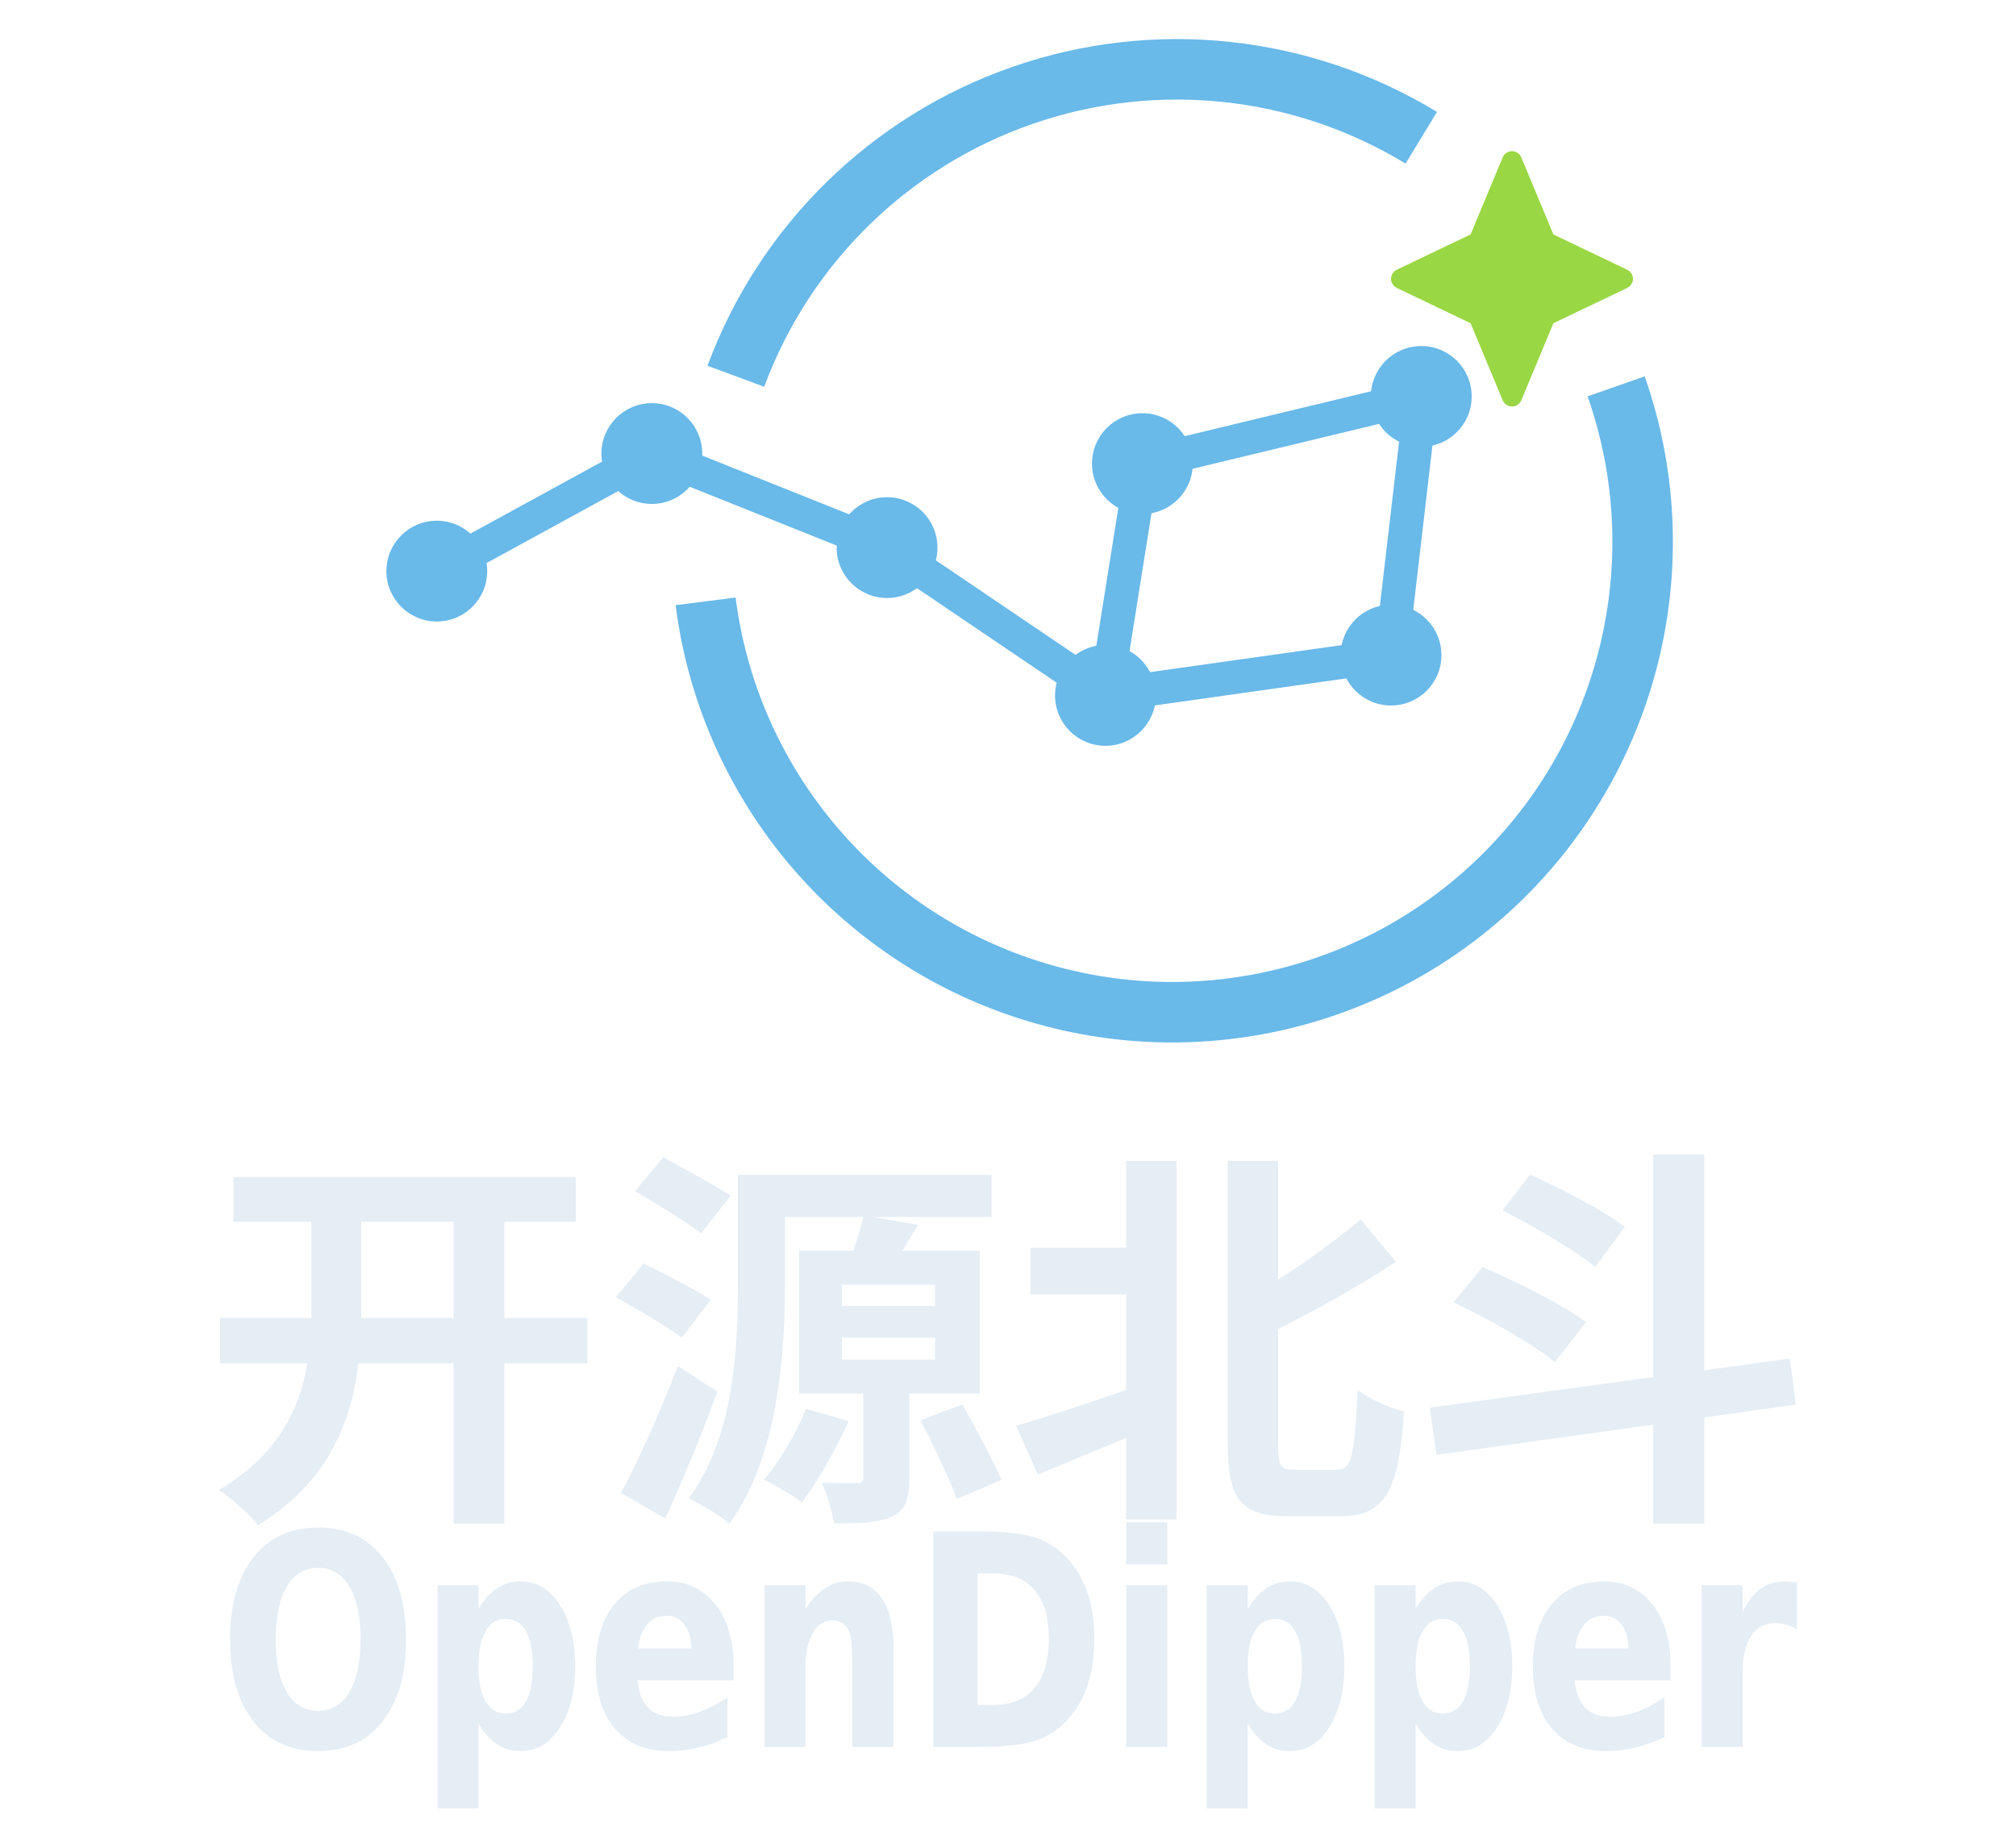
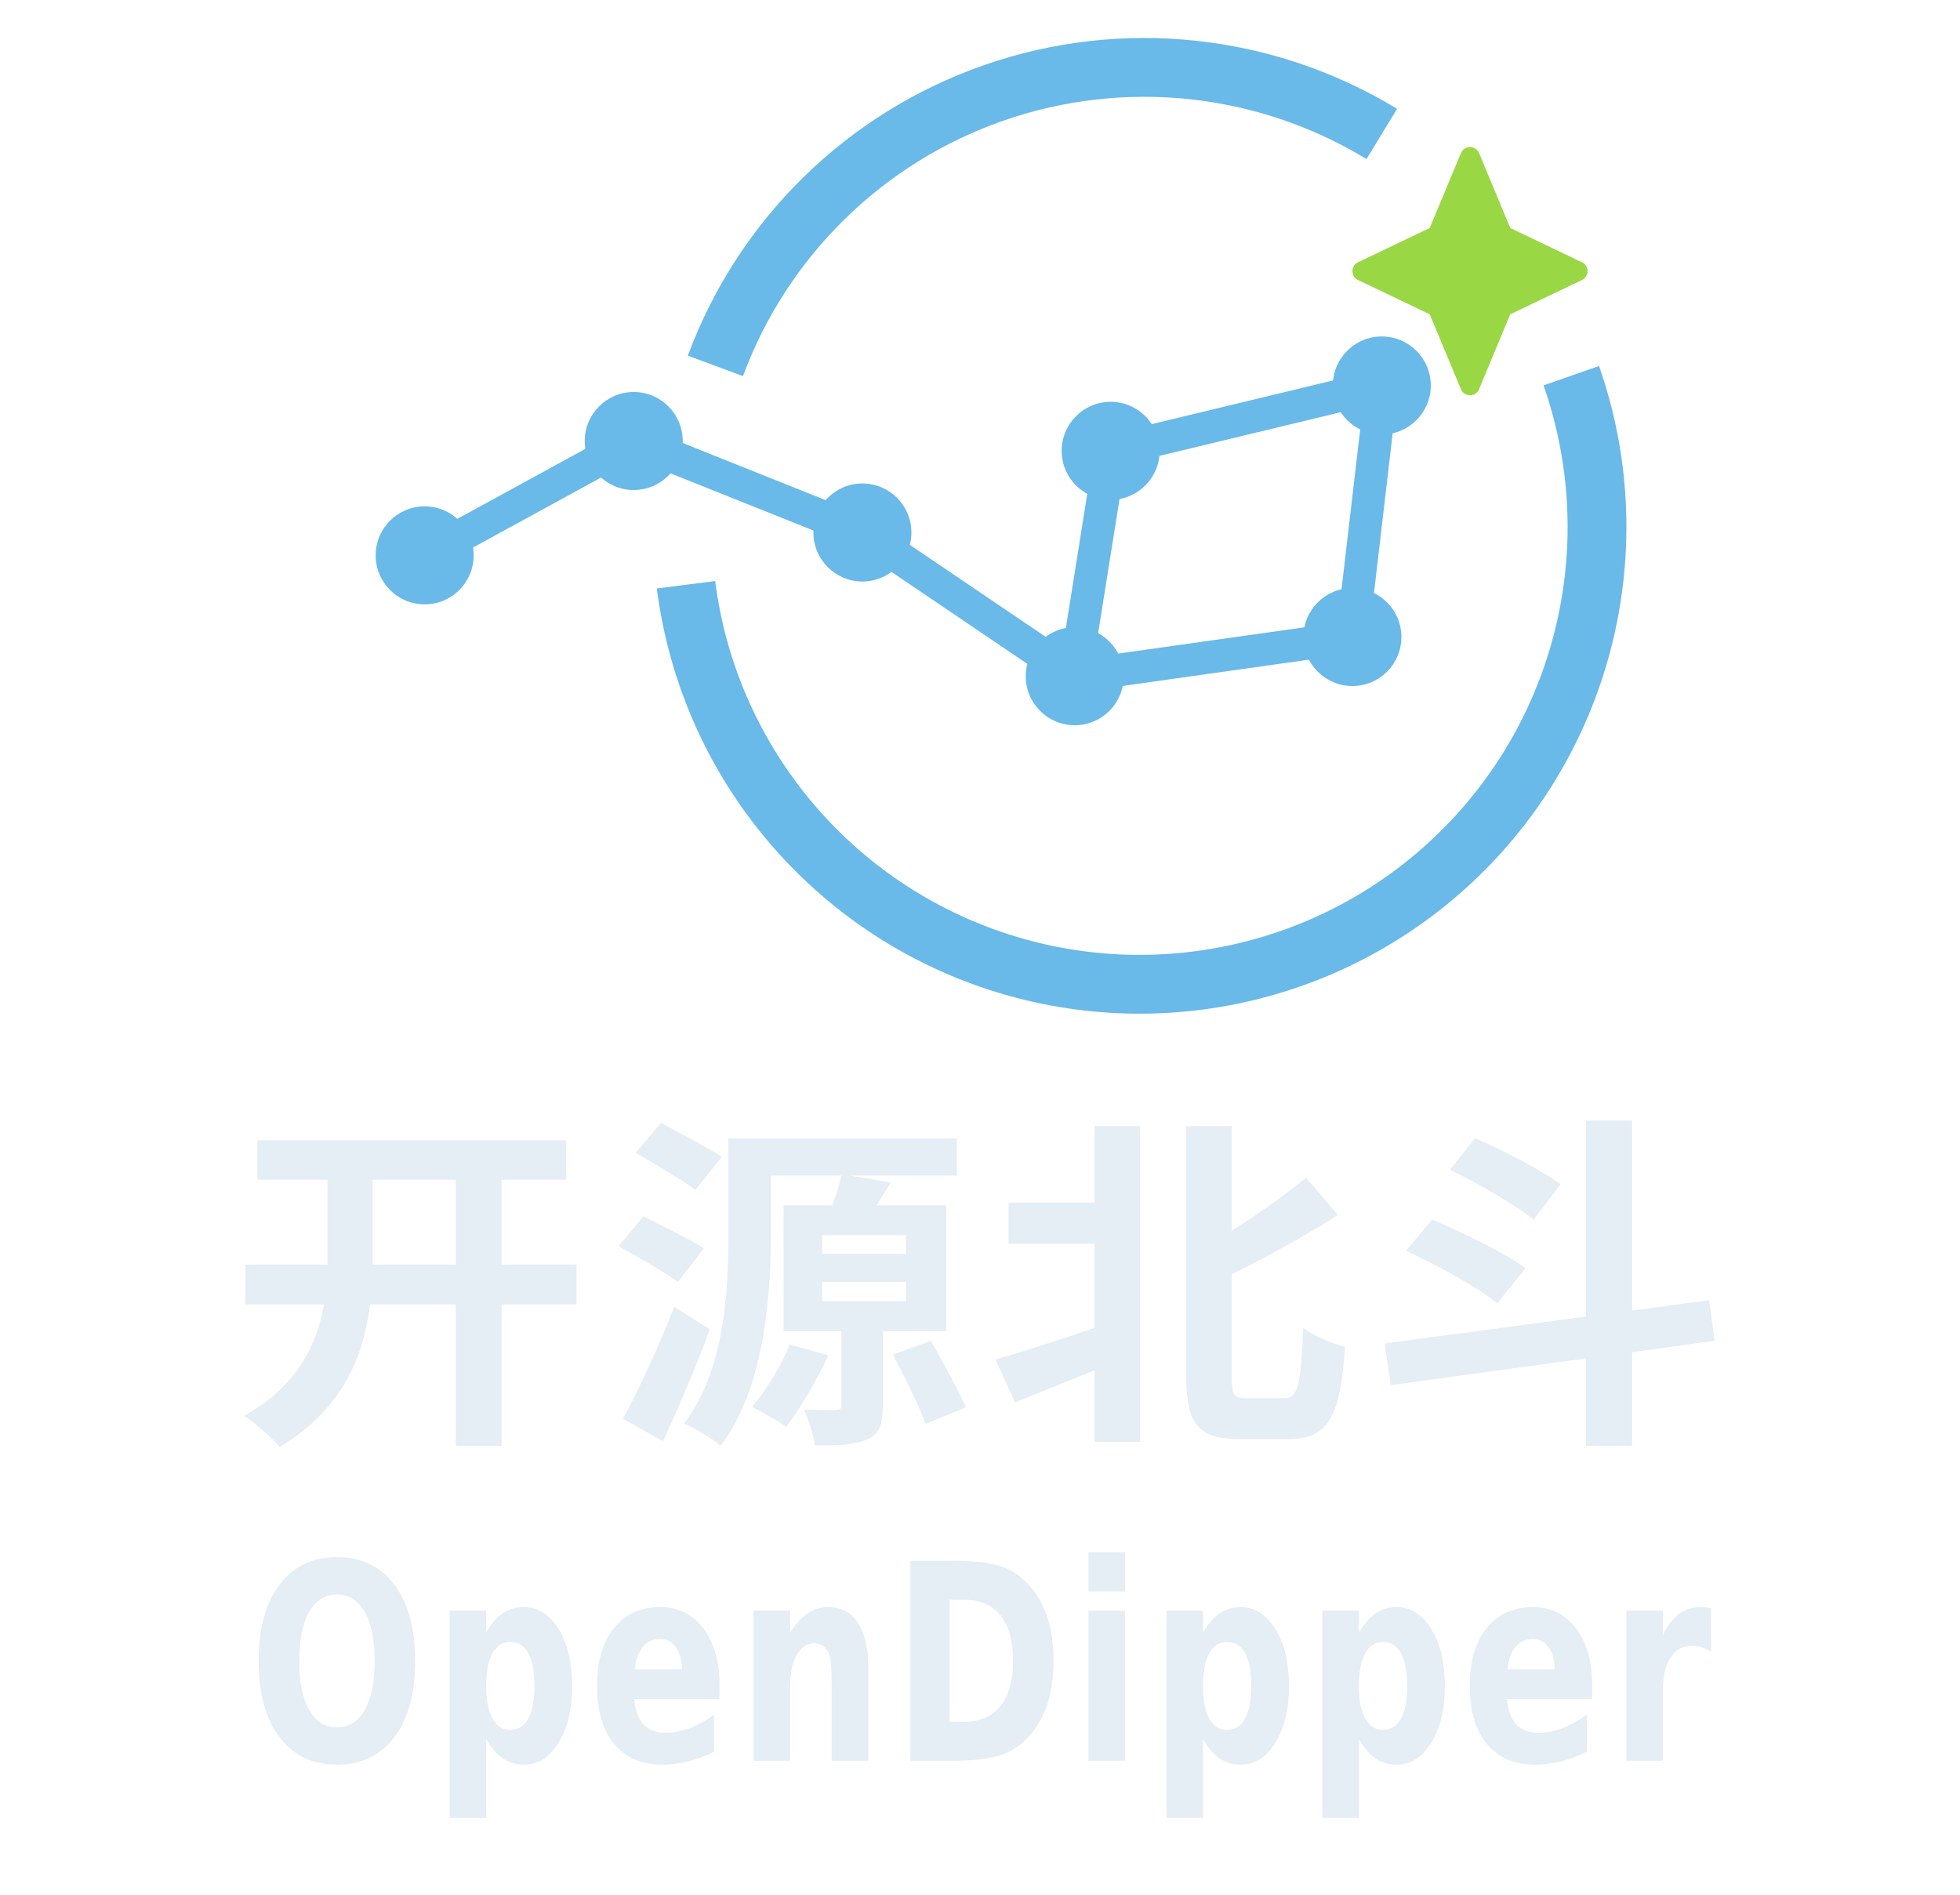
- <svg xmlns="http://www.w3.org/2000/svg" viewBox="0 0 600 550" width="600" height="550" role="img" aria-label="开源北斗 OpenDipper">
+ <svg xmlns="http://www.w3.org/2000/svg" viewBox="0 0 600 580" width="600" height="580" role="img" aria-label="开源北斗 OpenDipper">
  <g transform="translate(100 0)">
    <g fill="none" stroke="#69B9E9" stroke-width="18" stroke-linecap="butt">
      <path d="M119 112 A140 140 0 0 1 323 41" />
      <path d="M381 115 A140 140 0 1 1 110 179" />
    </g>
    <path d="M30 170 L94 135 L164 163 L229 207 L240 138 L323 118 L314 195 L229 207" fill="none" stroke="#69B9E9" stroke-width="10" stroke-linejoin="round" />
    <g fill="#69B9E9">
      <circle cx="30" cy="170" r="15" />
      <circle cx="94" cy="135" r="15" />
      <circle cx="164" cy="163" r="15" />
      <circle cx="229" cy="207" r="15" />
      <circle cx="240" cy="138" r="15" />
      <circle cx="323" cy="118" r="15" />
      <circle cx="314" cy="195" r="15" />
    </g>
    <path fill="#9AD744" stroke="#9AD744" stroke-width="6" stroke-linejoin="round" d="M350 48 L360 72 L383 83 L360 94 L350 118 L340 94 L317 83 L340 72Z" />
  </g>
  <g fill="#E5EDF5">
-     <path d="M135.0 363.674V392.339H107.52V388.946V363.674ZM65.52 392.339V405.794H91.44C89.16 419.6 82.68 433.172 65.16 443.468C68.76 445.808 74.28 450.839 76.8 453.998C97.68 441.128 104.52 423.461 106.68 405.794H135.0V453.53H150.12V405.794H174.84V392.339H150.12V363.674H171.36V350.336H69.48V363.674H92.64V388.829V392.339Z M250.56 398.189H278.28V404.741H250.56ZM250.56 382.394H278.28V388.712H250.56ZM239.88 419.366C236.88 426.737 232.08 434.927 227.4 440.426C230.64 442.064 236.04 445.106 238.68 447.212C243.24 441.128 248.88 431.3 252.6 422.993ZM273.96 422.759C277.8 430.247 282.6 440.075 284.76 446.159L298.08 440.543C295.56 434.81 290.4 425.099 286.44 418.079ZM189.0 354.548C195.24 358.292 204.36 363.674 208.68 367.067L217.44 355.952C212.76 352.793 203.4 347.762 197.4 344.486ZM183.36 386.138C189.6 389.648 198.6 394.913 202.92 398.189L211.56 386.84C206.76 383.798 197.64 379.118 191.52 376.076ZM184.8 444.404 198.0 452.009C203.28 440.426 208.92 426.854 213.48 414.218L201.72 406.613C196.56 420.302 189.72 435.278 184.8 444.404ZM237.84 372.332V414.803H256.92V439.841C256.92 441.128 256.44 441.479 255.0 441.479C253.68 441.479 248.76 441.479 244.56 441.362C246.12 444.755 247.68 449.786 248.16 453.413C255.72 453.53 261.24 453.296 265.44 451.424C269.64 449.552 270.6 446.159 270.6 440.192V414.803H291.6V372.332H268.56L273.24 364.61L259.68 362.27H295.08V349.751H219.6V382.16C219.6 401.114 218.52 427.907 204.96 446.042C208.44 447.563 214.56 451.307 217.08 453.53C231.48 433.991 233.64 402.986 233.64 382.16V362.27H256.92C256.32 365.312 255.12 368.939 253.92 372.332Z M302.4 424.397 308.88 438.905 335.16 428.024V452.243H350.16V345.539H335.16V371.396H306.72V385.319H335.16V413.75C322.92 417.962 310.68 422.057 302.4 424.397ZM405.0 362.972C398.4 368.471 389.52 375.14 380.4 380.873V345.539H365.4V429.779C365.4 446.276 369.36 451.307 383.16 451.307C385.8 451.307 396.48 451.307 399.24 451.307C412.8 451.307 416.4 442.649 417.84 420.068C413.88 419.249 407.52 416.441 404.04 413.75C403.2 432.587 402.48 437.501 397.8 437.501C395.76 437.501 387.36 437.501 385.44 437.501C381.0 437.501 380.4 436.448 380.4 429.896V395.615C392.28 389.648 404.88 382.511 415.44 375.608Z M447.12 360.281C456.36 364.961 468.84 372.215 474.72 377.129L483.6 365.195C477.24 360.281 464.4 353.729 455.4 349.634ZM432.6 387.659C442.68 392.456 456.36 400.061 462.72 405.443L472.08 393.509C465.12 388.361 450.96 381.341 441.24 377.129ZM425.52 419.015 427.56 433.055 492.0 424.046V453.53H507.24V421.94L534.48 418.079L532.68 404.39L507.24 407.9V343.667H492.0V409.889Z" />
-     <path d="M94.658 466.676Q88.659 466.676 85.352 472.262Q82.045 477.848 82.045 487.988Q82.045 498.086 85.352 503.672Q88.659 509.258 94.658 509.258Q100.692 509.258 103.999 503.672Q107.306 498.086 107.306 487.988Q107.306 477.848 103.999 472.262Q100.692 466.676 94.658 466.676ZM94.658 454.688Q106.931 454.688 113.885 463.539Q120.84 472.391 120.84 487.988Q120.84 503.543 113.885 512.395Q106.931 521.246 94.658 521.246Q82.42 521.246 75.449 512.395Q68.477 503.543 68.477 487.988Q68.477 472.391 75.449 463.539Q82.42 454.688 94.658 454.688Z M142.419 513.039V538.305H130.214V471.875H142.419V478.922Q144.941 474.711 148.009 472.713Q151.077 470.715 155.066 470.715Q162.123 470.715 166.657 477.783Q171.191 484.852 171.191 495.98Q171.191 507.109 166.657 514.178Q162.123 521.246 155.066 521.246Q151.077 521.246 148.009 519.248Q144.941 517.25 142.419 513.039ZM150.532 481.887Q146.612 481.887 144.515 485.518Q142.419 489.148 142.419 495.98Q142.419 502.812 144.515 506.443Q146.612 510.074 150.532 510.074Q154.452 510.074 156.515 506.465Q158.577 502.855 158.577 495.98Q158.577 489.105 156.515 485.496Q154.452 481.887 150.532 481.887Z M218.303 495.809V500.191H189.77Q190.213 505.605 192.872 508.312Q195.531 511.02 200.304 511.02Q204.156 511.02 208.195 509.58Q212.235 508.141 216.496 505.219V517.078Q212.167 519.141 207.837 520.193Q203.508 521.246 199.179 521.246Q188.815 521.246 183.071 514.607Q177.327 507.969 177.327 495.98Q177.327 484.207 182.969 477.461Q188.611 470.715 198.497 470.715Q207.497 470.715 212.9 477.547Q218.303 484.379 218.303 495.809ZM205.758 490.695Q205.758 486.312 203.73 483.627Q201.701 480.941 198.429 480.941Q194.883 480.941 192.667 483.455Q190.452 485.969 189.906 490.695Z M265.927 490.695V520.0H253.655V515.23V497.57Q253.655 491.34 253.433 488.977Q253.211 486.613 252.666 485.496Q251.95 483.992 250.723 483.154Q249.496 482.316 247.927 482.316Q244.109 482.316 241.928 486.033Q239.746 489.75 239.746 496.324V520.0H227.542V471.875H239.746V478.922Q242.507 474.711 245.609 472.713Q248.711 470.715 252.461 470.715Q259.075 470.715 262.501 475.828Q265.927 480.941 265.927 490.695Z M290.915 468.352V507.496H295.619Q303.665 507.496 307.909 502.469Q312.153 497.441 312.153 487.859Q312.153 478.32 307.926 473.336Q303.699 468.352 295.619 468.352ZM277.79 455.848H291.631Q303.222 455.848 308.898 457.932Q314.574 460.016 318.63 465.0Q322.21 469.34 323.948 475.012Q325.687 480.684 325.687 487.859Q325.687 495.121 323.948 500.814Q322.21 506.508 318.63 510.848Q314.539 515.832 308.812 517.916Q303.085 520.0 291.631 520.0H277.79Z M335.198 471.875H347.402V520.0H335.198ZM335.198 453.141H347.402V465.688H335.198Z M371.334 513.039V538.305H359.129V471.875H371.334V478.922Q373.856 474.711 376.924 472.713Q379.992 470.715 383.981 470.715Q391.038 470.715 395.572 477.783Q400.106 484.852 400.106 495.98Q400.106 507.109 395.572 514.178Q391.038 521.246 383.981 521.246Q379.992 521.246 376.924 519.248Q373.856 517.25 371.334 513.039ZM379.447 481.887Q375.527 481.887 373.43 485.518Q371.334 489.148 371.334 495.98Q371.334 502.812 373.43 506.443Q375.527 510.074 379.447 510.074Q383.367 510.074 385.43 506.465Q387.492 502.855 387.492 495.98Q387.492 489.105 385.43 485.496Q383.367 481.887 379.447 481.887Z M421.31 513.039V538.305H409.105V471.875H421.31V478.922Q423.832 474.711 426.9 472.713Q429.968 470.715 433.957 470.715Q441.014 470.715 445.548 477.783Q450.082 484.852 450.082 495.98Q450.082 507.109 445.548 514.178Q441.014 521.246 433.957 521.246Q429.968 521.246 426.9 519.248Q423.832 517.25 421.31 513.039ZM429.423 481.887Q425.503 481.887 423.406 485.518Q421.31 489.148 421.31 495.98Q421.31 502.812 423.406 506.443Q425.503 510.074 429.423 510.074Q433.343 510.074 435.406 506.465Q437.468 502.855 437.468 495.98Q437.468 489.105 435.406 485.496Q433.343 481.887 429.423 481.887Z M497.194 495.809V500.191H468.661Q469.104 505.605 471.763 508.312Q474.422 511.02 479.195 511.02Q483.047 511.02 487.086 509.58Q491.126 508.141 495.387 505.219V517.078Q491.058 519.141 486.728 520.193Q482.399 521.246 478.07 521.246Q467.706 521.246 461.962 514.607Q456.218 507.969 456.218 495.98Q456.218 484.207 461.86 477.461Q467.502 470.715 477.388 470.715Q486.388 470.715 491.791 477.547Q497.194 484.379 497.194 495.809ZM484.649 490.695Q484.649 486.312 482.621 483.627Q480.592 480.941 477.32 480.941Q473.774 480.941 471.558 483.455Q469.342 485.969 468.797 490.695Z M534.795 484.98Q533.193 484.035 531.608 483.584Q530.023 483.133 528.421 483.133Q523.716 483.133 521.176 486.936Q518.637 490.738 518.637 497.828V520.0H506.433V471.875H518.637V479.781Q520.989 475.055 524.04 472.885Q527.091 470.715 531.352 470.715Q531.966 470.715 532.682 470.779Q533.398 470.844 534.761 471.059Z" />
+     <path d="M139.531 361.132V387.102H114.055V384.028V361.132ZM75.118 387.102V399.292H99.148C97.034 411.8 91.026 424.096 74.784 433.424C78.121 435.544 83.239 440.102 85.575 442.964C104.933 431.304 111.274 415.298 113.276 399.292H139.531V442.54H153.549V399.292H176.466V387.102H153.549V361.132H173.24V349.048H78.789V361.132H100.26V383.922V387.102Z M251.665 392.402H277.364V398.338H251.665ZM251.665 378.092H277.364V383.816H251.665ZM241.764 411.588C238.983 418.266 234.532 425.686 230.194 430.668C233.197 432.152 238.204 434.908 240.651 436.816C244.879 431.304 250.108 422.4 253.556 414.874ZM273.359 414.662C276.919 421.446 281.369 430.35 283.371 435.862L295.72 430.774C293.384 425.58 288.6 416.782 284.929 410.422ZM194.594 352.864C200.379 356.256 208.834 361.132 212.839 364.206L220.96 354.136C216.621 351.274 207.944 346.716 202.381 343.748ZM189.365 381.484C195.15 384.664 203.494 389.434 207.499 392.402L215.509 382.12C211.059 379.364 202.604 375.124 196.93 372.368ZM190.7 434.272 202.938 441.162C207.833 430.668 213.061 418.372 217.289 406.924L206.386 400.034C201.602 412.436 195.261 426.004 190.7 434.272ZM239.873 368.976V407.454H257.561V430.138C257.561 431.304 257.116 431.622 255.781 431.622C254.558 431.622 249.996 431.622 246.102 431.516C247.549 434.59 248.995 439.148 249.44 442.434C256.449 442.54 261.566 442.328 265.46 440.632C269.354 438.936 270.244 435.862 270.244 430.456V407.454H289.712V368.976H268.353L272.691 361.98L260.12 359.86H292.939V348.518H222.963V377.88C222.963 395.052 221.961 419.326 209.39 435.756C212.616 437.134 218.29 440.526 220.626 442.54C233.976 424.838 235.979 396.748 235.979 377.88V359.86H257.561C257.005 362.616 255.892 365.902 254.78 368.976Z M304.725 416.146 310.733 429.29 335.096 419.432V441.374H349.002V344.702H335.096V368.128H308.73V380.742H335.096V406.5C323.749 410.316 312.401 414.026 304.725 416.146ZM399.844 360.496C393.725 365.478 385.493 371.52 377.038 376.714V344.702H363.131V421.022C363.131 435.968 366.803 440.526 379.596 440.526C382.044 440.526 391.945 440.526 394.504 440.526C407.075 440.526 410.413 432.682 411.748 412.224C408.076 411.482 402.18 408.938 398.954 406.5C398.175 423.566 397.507 428.018 393.169 428.018C391.278 428.018 383.49 428.018 381.71 428.018C377.594 428.018 377.038 427.064 377.038 421.128V390.07C388.051 384.664 399.733 378.198 409.523 371.944Z M443.892 358.058C452.459 362.298 464.029 368.87 469.48 373.322L477.712 362.51C471.816 358.058 459.913 352.122 451.569 348.412ZM430.431 382.862C439.776 387.208 452.459 394.098 458.355 398.974L467.033 388.162C460.58 383.498 447.452 377.138 438.441 373.322ZM423.868 411.27 425.759 423.99 485.5 415.828V442.54H499.629V413.92L524.883 410.422L523.214 398.02L499.629 401.2V343.006H485.5V403.002Z" />
+     <path d="M103.134 488.1Q97.645 488.1 94.62 493.432Q91.594 498.764 91.594 508.443Q91.594 518.082 94.62 523.414Q97.645 528.746 103.134 528.746Q108.655 528.746 111.68 523.414Q114.705 518.082 114.705 508.443Q114.705 498.764 111.68 493.432Q108.655 488.1 103.134 488.1ZM103.134 476.656Q114.362 476.656 120.725 485.105Q127.087 493.555 127.087 508.443Q127.087 523.291 120.725 531.74Q114.362 540.189 103.134 540.189Q91.937 540.189 85.559 531.74Q79.181 523.291 79.181 508.443Q79.181 493.555 85.559 485.105Q91.937 476.656 103.134 476.656Z M148.83 532.355V556.473H137.664V493.062H148.83V499.789Q151.138 495.77 153.945 493.862Q156.752 491.955 160.401 491.955Q166.857 491.955 171.005 498.702Q175.153 505.449 175.153 516.072Q175.153 526.695 171.005 533.442Q166.857 540.189 160.401 540.189Q156.752 540.189 153.945 538.282Q151.138 536.375 148.83 532.355ZM156.253 502.619Q152.666 502.619 150.748 506.085Q148.83 509.551 148.83 516.072Q148.83 522.594 150.748 526.06Q152.666 529.525 156.253 529.525Q159.839 529.525 161.726 526.08Q163.613 522.635 163.613 516.072Q163.613 509.51 161.726 506.064Q159.839 502.619 156.253 502.619Z M220.256 515.908V520.092H194.151Q194.556 525.26 196.989 527.844Q199.422 530.428 203.788 530.428Q207.313 530.428 211.009 529.054Q214.704 527.68 218.603 524.891V536.211Q214.642 538.18 210.681 539.185Q206.72 540.189 202.759 540.189Q193.278 540.189 188.022 533.853Q182.767 527.516 182.767 516.072Q182.767 504.834 187.929 498.395Q193.091 491.955 202.135 491.955Q210.369 491.955 215.313 498.477Q220.256 504.998 220.256 515.908ZM208.779 511.027Q208.779 506.844 206.923 504.28Q205.067 501.717 202.073 501.717Q198.829 501.717 196.802 504.116Q194.775 506.516 194.276 511.027Z M265.827 511.027V539.0H254.599V534.447V517.59Q254.599 511.643 254.396 509.387Q254.193 507.131 253.694 506.064Q253.039 504.629 251.917 503.829Q250.794 503.029 249.359 503.029Q245.866 503.029 243.87 506.577Q241.874 510.125 241.874 516.4V539.0H230.708V493.062H241.874V499.789Q244.4 495.77 247.238 493.862Q250.076 491.955 253.507 491.955Q259.558 491.955 262.692 496.836Q265.827 501.717 265.827 511.027Z M290.688 489.699V527.064H294.992Q302.353 527.064 306.236 522.266Q310.119 517.467 310.119 508.32Q310.119 499.215 306.251 494.457Q302.384 489.699 294.992 489.699ZM278.68 477.764H291.343Q301.947 477.764 307.14 479.753Q312.333 481.742 316.045 486.5Q319.32 490.643 320.91 496.057Q322.501 501.471 322.501 508.32Q322.501 515.252 320.91 520.687Q319.32 526.121 316.045 530.264Q312.302 535.021 307.062 537.011Q301.823 539.0 291.343 539.0H278.68Z M333.202 493.062H344.368V539.0H333.202ZM333.202 475.18H344.368V487.156H333.202Z M368.263 532.355V556.473H357.097V493.062H368.263V499.789Q370.571 495.77 373.378 493.862Q376.185 491.955 379.834 491.955Q386.29 491.955 390.438 498.702Q394.586 505.449 394.586 516.072Q394.586 526.695 390.438 533.442Q386.29 540.189 379.834 540.189Q376.185 540.189 373.378 538.282Q370.571 536.375 368.263 532.355ZM375.686 502.619Q372.099 502.619 370.181 506.085Q368.263 509.551 368.263 516.072Q368.263 522.594 370.181 526.06Q372.099 529.525 375.686 529.525Q379.272 529.525 381.159 526.08Q383.046 522.635 383.046 516.072Q383.046 509.51 381.159 506.064Q379.272 502.619 375.686 502.619Z M415.985 532.355V556.473H404.82V493.062H415.985V499.789Q418.293 495.77 421.1 493.862Q423.907 491.955 427.556 491.955Q434.012 491.955 438.161 498.702Q442.309 505.449 442.309 516.072Q442.309 526.695 438.161 533.442Q434.012 540.189 427.556 540.189Q423.907 540.189 421.1 538.282Q418.293 536.375 415.985 532.355ZM423.408 502.619Q419.822 502.619 417.903 506.085Q415.985 509.551 415.985 516.072Q415.985 522.594 417.903 526.06Q419.822 529.525 423.408 529.525Q426.995 529.525 428.882 526.08Q430.769 522.635 430.769 516.072Q430.769 509.51 428.882 506.064Q426.995 502.619 423.408 502.619Z M487.412 515.908V520.092H461.307Q461.712 525.26 464.145 527.844Q466.578 530.428 470.944 530.428Q474.468 530.428 478.164 529.054Q481.86 527.68 485.759 524.891V536.211Q481.798 538.18 477.837 539.185Q473.876 540.189 469.915 540.189Q460.433 540.189 455.178 533.853Q449.923 527.516 449.923 516.072Q449.923 504.834 455.084 498.395Q460.246 491.955 469.291 491.955Q477.525 491.955 482.468 498.477Q487.412 504.998 487.412 515.908ZM475.934 511.027Q475.934 506.844 474.078 504.28Q472.223 501.717 469.229 501.717Q465.985 501.717 463.958 504.116Q461.93 506.516 461.431 511.027Z M523.813 505.572Q522.347 504.67 520.897 504.239Q519.446 503.809 517.981 503.809Q513.677 503.809 511.353 507.438Q509.029 511.068 509.029 517.836V539.0H497.864V493.062H509.029V500.609Q511.181 496.098 513.973 494.026Q516.764 491.955 520.663 491.955Q521.224 491.955 521.879 492.017Q522.534 492.078 523.782 492.283Z" />
  </g>
</svg>
